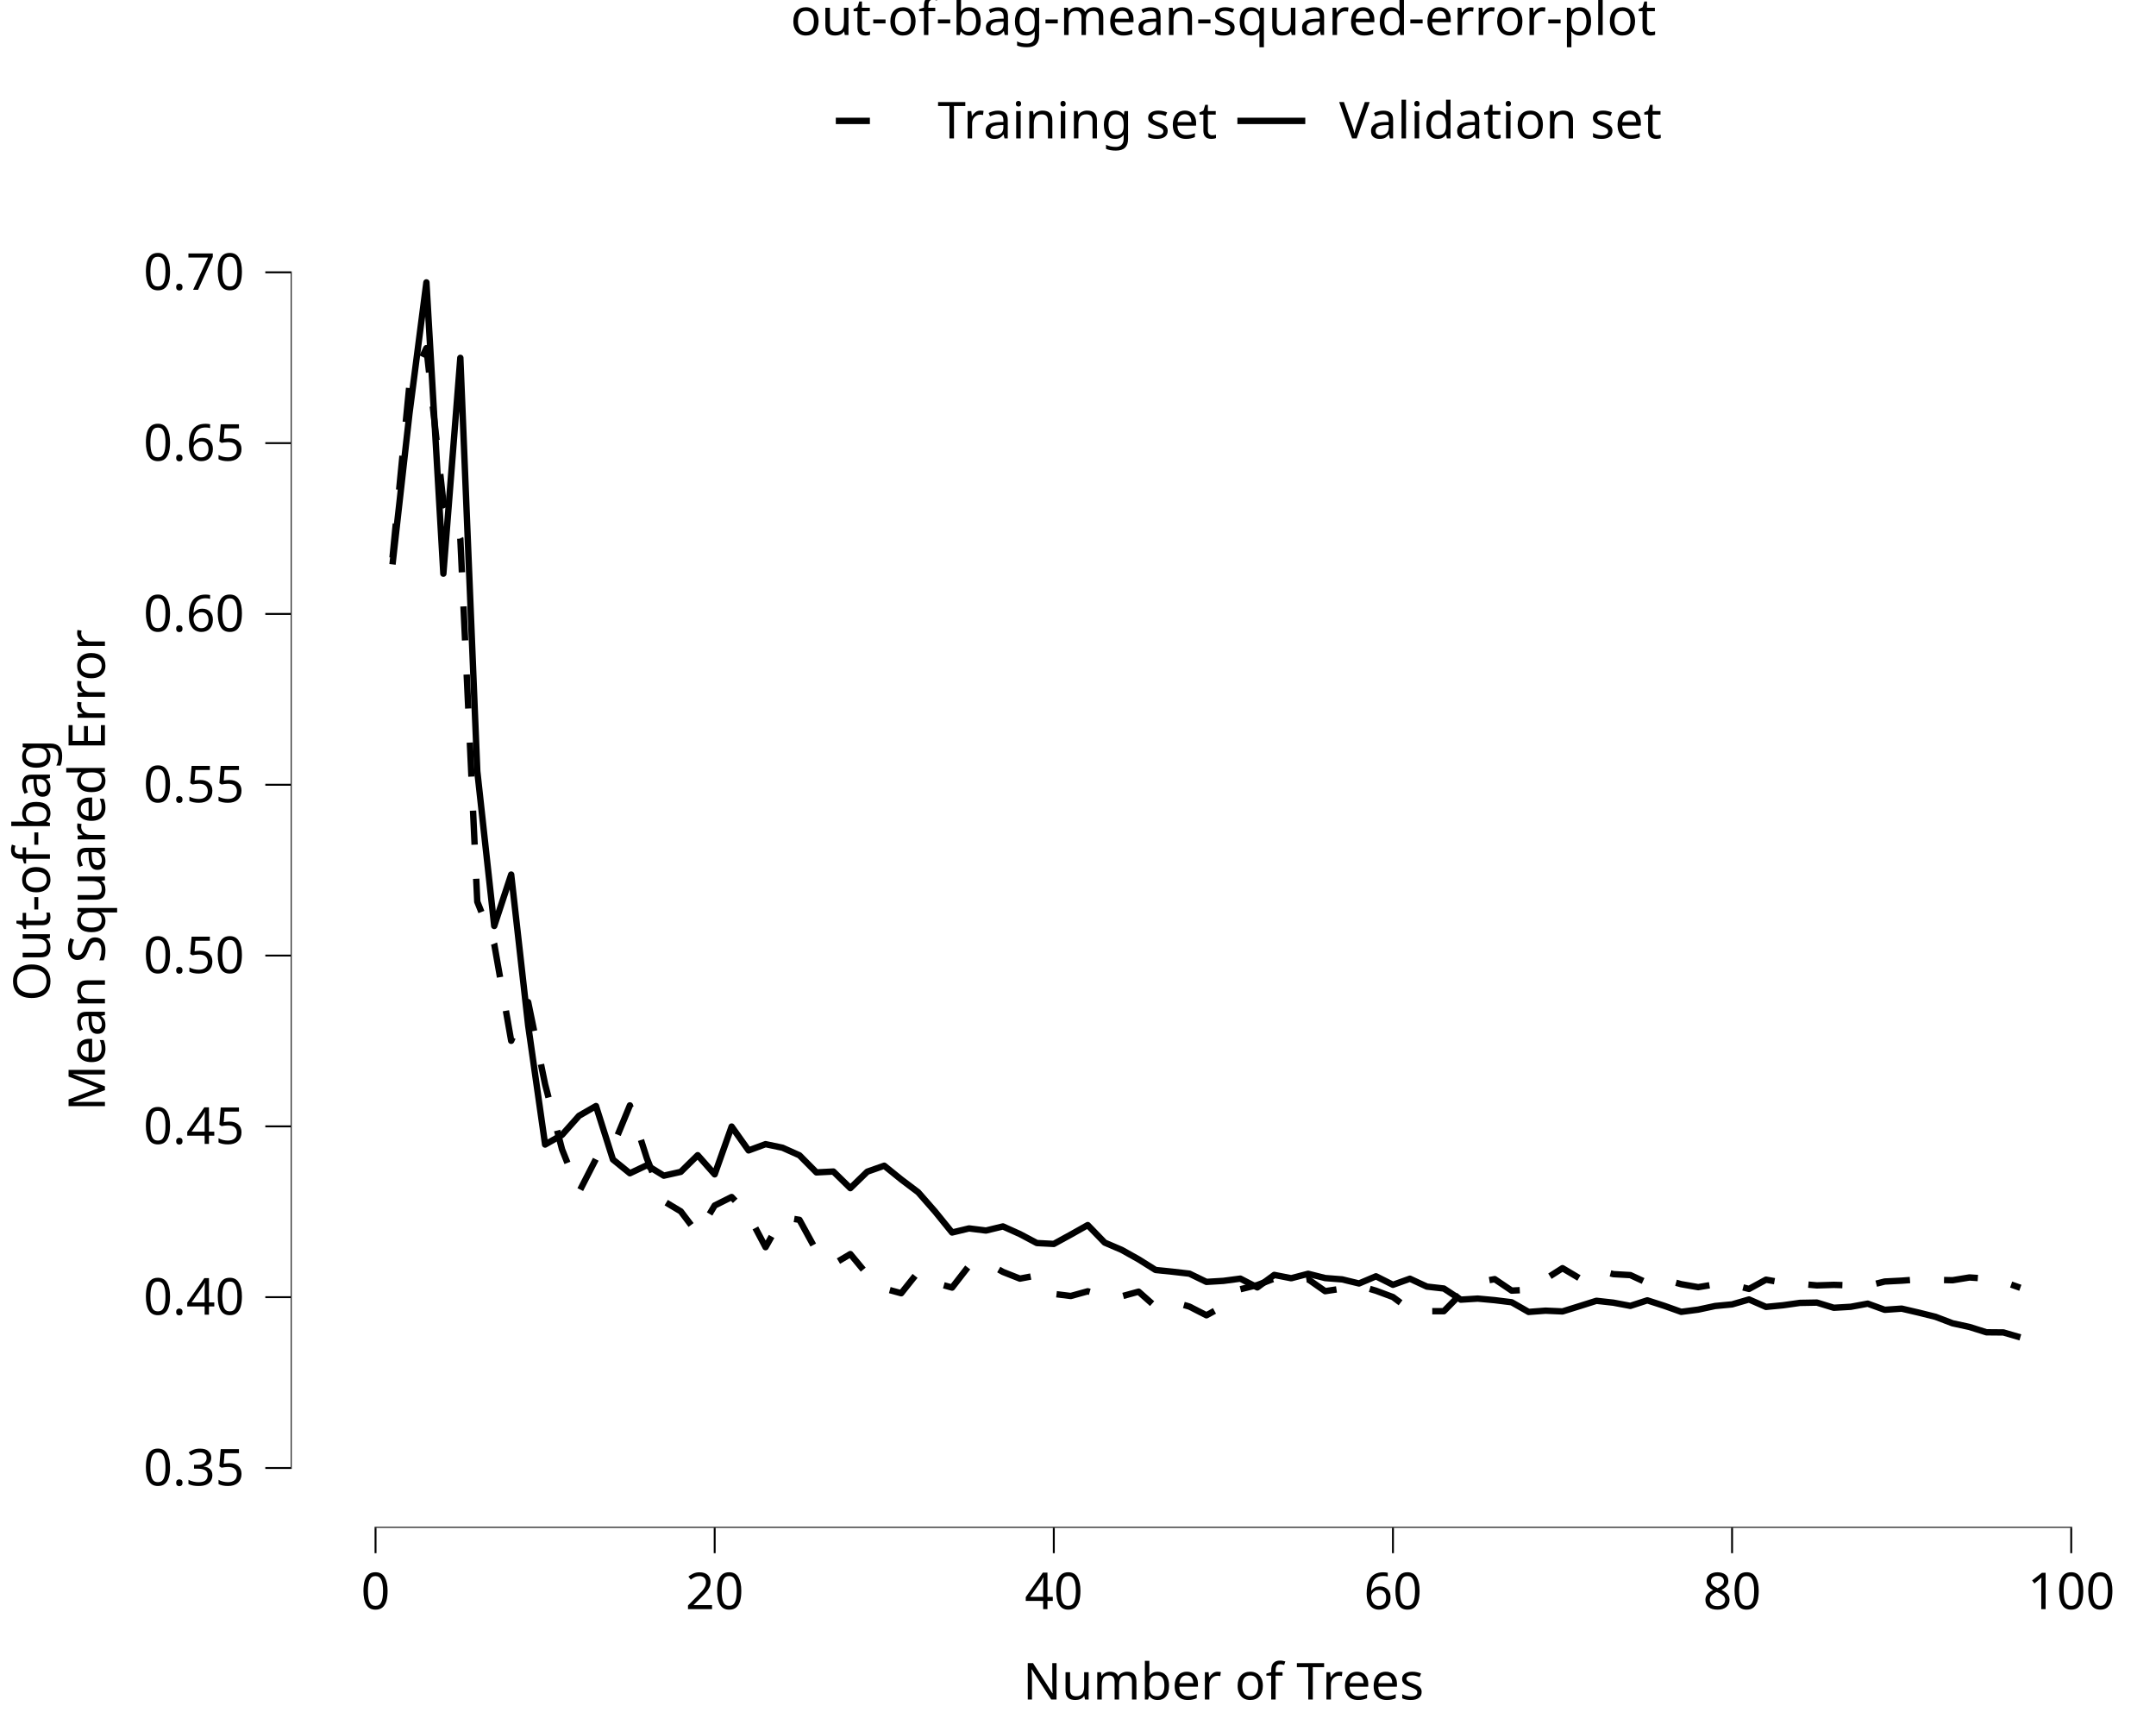
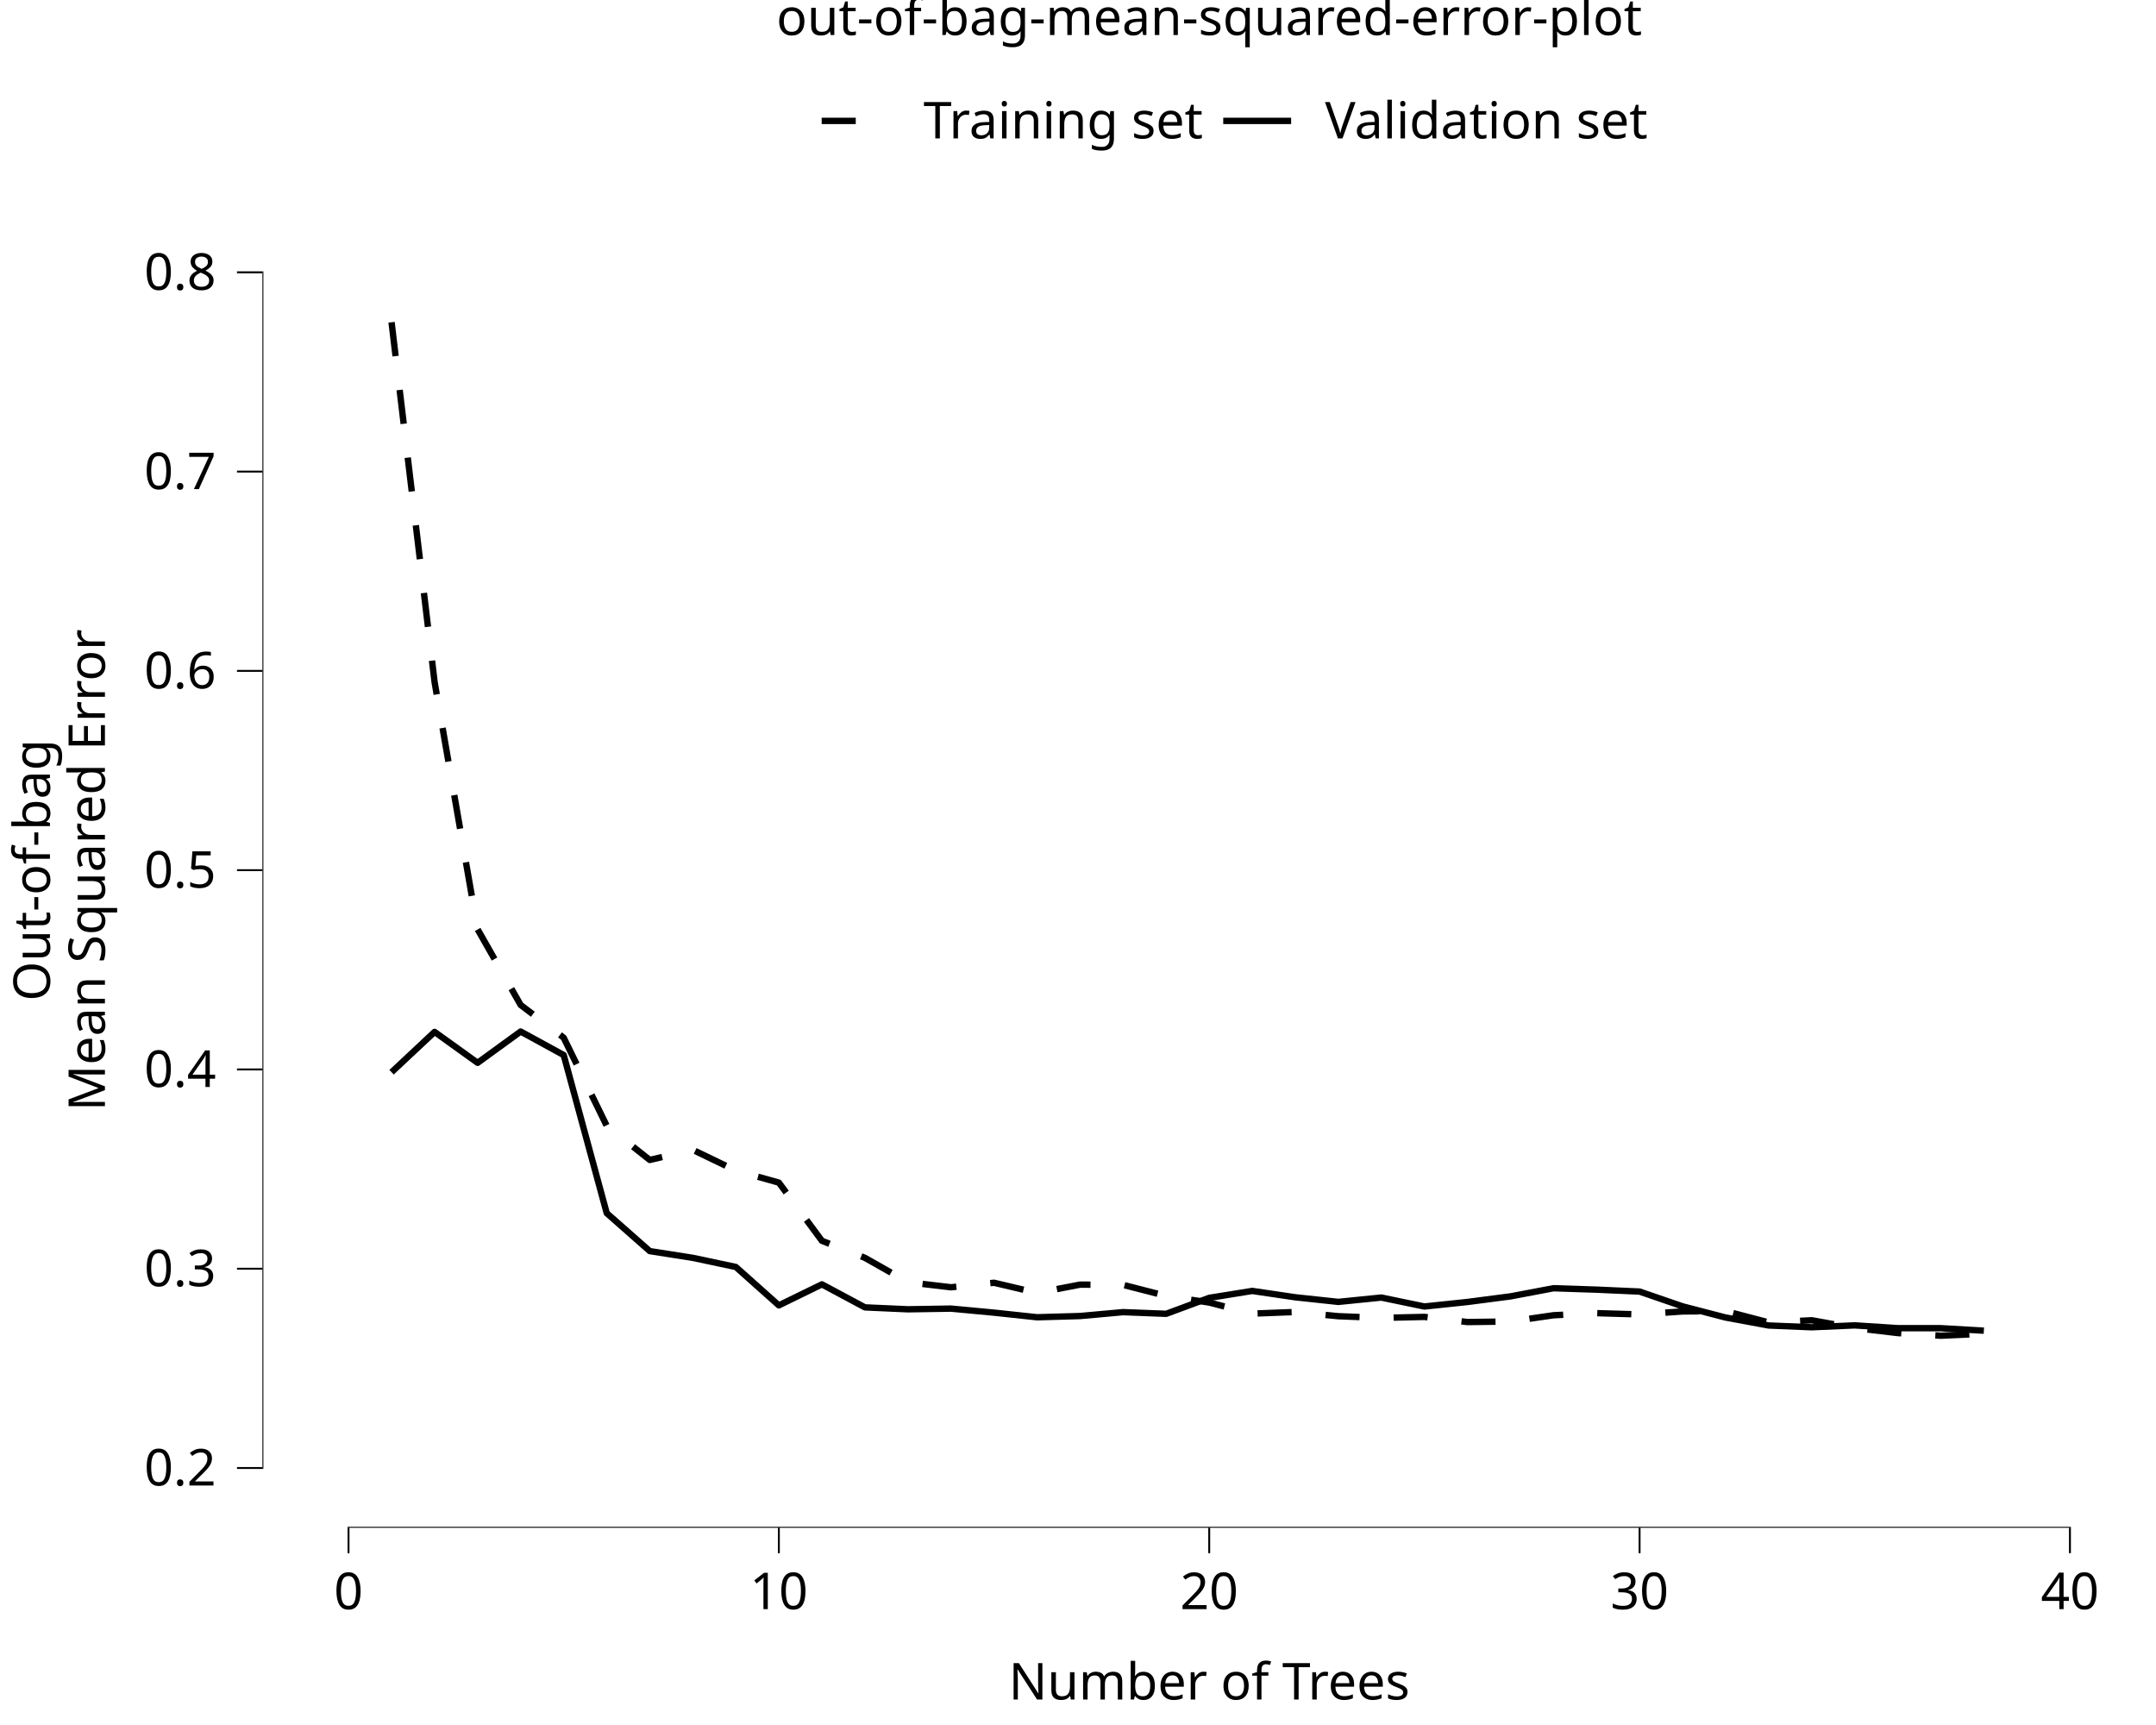
<svg xmlns="http://www.w3.org/2000/svg" class="svglite" data-engine-version="2.0" width="720.00pt" height="576.00pt" viewBox="0 0 720.00 576.00">
  <defs>
    <style type="text/css">
    .svglite line, .svglite polyline, .svglite polygon, .svglite path, .svglite rect, .svglite circle {
      fill: none;
      stroke: #000000;
      stroke-linecap: round;
      stroke-linejoin: round;
      stroke-miterlimit: 10.00;
    }
  </style>
  </defs>
  <rect width="100%" height="100%" style="stroke: none; fill: #FFFFFF;" />
  <defs>
    <clipPath id="cpMC4wMHw3MjAuMDB8MC4wMHw1NzYuMDA=">
      <rect x="0.00" y="0.00" width="720.00" height="576.00" />
    </clipPath>
  </defs>
  <g clip-path="url(#cpMC4wMHw3MjAuMDB8MC4wMHw1NzYuMDA=)">
    <rect x="0.00" y="0.00" width="720.00" height="576.00" style="stroke-width: 10.67; stroke: none;" />
  </g>
  <defs>
-     <clipPath id="cpOTcuMTB8NzIwLjAwfDcwLjk3fDUxMC4xNA==">
-       <rect x="97.10" y="70.97" width="622.90" height="439.17" />
+     <clipPath id="cpODcuNjR8NzIwLjAwfDcwLjk3fDUxMC4xNA==">
+       <rect x="87.64" y="70.97" width="632.36" height="439.17" />
    </clipPath>
  </defs>
-   <g clip-path="url(#cpOTcuMTB8NzIwLjAwfDcwLjk3fDUxMC4xNA==)">
-     <rect x="97.10" y="70.97" width="622.90" height="439.17" style="stroke-width: 10.67; stroke: none;" />
-     <polyline points="131.08,186.19 136.74,128.32 142.40,116.24 148.06,167.68 153.73,179.87 159.39,301.10 165.05,315.23 170.71,347.54 176.38,334.61 182.04,362.07 187.70,383.80 193.37,398.04 199.03,386.97 204.69,382.85 210.35,369.10 216.02,386.79 221.68,401.09 227.34,404.48 233.00,411.97 238.67,402.53 244.33,399.70 249.99,405.71 255.66,416.45 261.32,406.39 266.98,407.32 272.64,417.66 278.31,422.12 283.97,418.75 289.63,425.58 295.29,430.27 300.96,431.83 306.62,424.75 312.28,428.36 317.95,429.94 323.61,422.65 329.27,421.51 334.93,424.71 340.60,426.95 346.26,425.87 351.92,432.05 357.58,432.75 363.25,431.18 368.91,432.83 374.57,432.86 380.24,431.30 385.90,436.32 391.56,434.65 397.22,436.29 402.89,439.19 408.55,436.10 414.21,430.50 419.88,429.10 425.54,426.95 431.20,428.10 436.86,427.16 442.53,431.14 448.19,430.28 453.85,429.31 459.51,430.99 465.18,433.10 470.84,437.34 476.50,437.84 482.17,437.83 487.83,432.09 493.49,428.16 499.15,427.12 504.82,430.95 510.48,430.67 516.14,427.07 521.80,423.46 527.47,426.83 533.13,423.98 538.79,425.45 544.46,425.77 550.12,428.38 555.78,427.25 561.44,428.81 567.11,429.80 572.77,428.85 578.43,428.94 584.09,430.39 589.76,427.30 595.42,428.31 601.08,428.70 606.75,429.21 612.41,429.03 618.07,429.20 623.73,429.35 629.40,427.92 635.06,427.63 640.72,427.21 646.38,427.35 652.05,427.49 657.71,426.56 663.37,426.95 669.04,428.02 674.70,430.01 " style="stroke-width: 2.13; stroke-dasharray: 11.38,11.38; stroke-linecap: butt;" />
-     <polyline points="131.08,188.47 136.74,138.07 142.40,94.29 148.06,191.56 153.73,119.49 159.39,257.51 165.05,309.19 170.71,292.03 176.38,342.41 182.04,382.18 187.70,378.95 193.37,372.57 199.03,369.32 204.69,387.18 210.35,391.77 216.02,389.09 221.68,392.57 227.34,391.30 233.00,385.73 238.67,392.13 244.33,376.17 249.99,384.14 255.66,382.05 261.32,383.24 266.98,385.77 272.64,391.48 278.31,391.19 283.97,396.74 289.63,391.24 295.29,389.25 300.96,393.83 306.62,398.10 312.28,404.56 317.95,411.55 323.61,410.19 329.27,410.89 334.93,409.52 340.60,412.07 346.26,415.07 351.92,415.36 357.58,412.26 363.25,409.07 368.91,414.92 374.57,417.34 380.24,420.51 385.90,424.06 391.56,424.64 397.22,425.29 402.89,428.04 408.55,427.70 414.21,426.95 419.88,429.88 425.54,425.71 431.20,426.82 436.86,425.33 442.53,426.76 448.19,427.20 453.85,428.57 459.51,426.17 465.18,429.01 470.84,426.98 476.50,429.61 482.17,430.25 487.83,433.97 493.49,433.62 499.15,434.14 504.82,434.84 510.48,438.07 516.14,437.65 521.80,437.90 527.47,436.14 533.13,434.35 538.79,434.98 544.46,436.05 550.12,434.20 555.78,436.03 561.44,438.04 567.11,437.30 572.77,436.09 578.43,435.55 584.09,433.91 589.76,436.39 595.42,435.85 601.08,435.05 606.75,434.95 612.41,436.68 618.07,436.35 623.73,435.31 629.40,437.36 635.06,436.97 640.72,438.29 646.38,439.70 652.05,441.86 657.71,443.09 663.37,444.87 669.04,444.92 674.70,446.57 " style="stroke-width: 2.13; stroke-linecap: butt;" />
-     <line x1="125.09" y1="510.14" x2="692.01" y2="510.14" style="stroke-width: 0.64; stroke-linecap: butt;" />
-     <line x1="97.10" y1="490.50" x2="97.10" y2="90.62" style="stroke-width: 0.64; stroke-linecap: butt;" />
-     <rect x="97.10" y="70.97" width="622.90" height="439.17" style="stroke-width: 0.00; stroke: none;" />
+   <g clip-path="url(#cpODcuNjR8NzIwLjAwfDcwLjk3fDUxMC4xNA==)">
+     <rect x="87.64" y="70.97" width="632.36" height="439.17" style="stroke-width: 10.67; stroke: none;" />
+     <polyline points="130.76,107.61 145.13,227.74 159.50,310.31 173.87,335.57 188.25,346.51 202.62,375.94 216.99,387.32 231.36,383.94 245.73,390.87 260.10,394.89 274.48,414.32 288.85,420.01 303.22,428.15 317.59,429.84 331.96,428.33 346.33,431.72 360.71,428.95 375.08,429.04 389.45,432.73 403.82,434.94 418.19,438.64 432.57,438.09 446.94,439.50 461.31,440.06 475.68,439.73 490.05,441.45 504.42,441.26 518.80,439.18 533.17,438.48 547.54,438.90 561.91,437.91 576.28,437.80 590.65,441.57 605.03,440.85 619.40,443.44 633.77,445.13 648.14,446.01 662.51,445.36 " style="stroke-width: 2.13; stroke-dasharray: 11.38,11.38; stroke-linecap: butt;" />
+     <polyline points="130.76,358.03 145.13,344.57 159.50,354.89 173.87,344.44 188.25,352.30 202.62,405.09 216.99,417.76 231.36,420.01 245.73,423.06 260.10,435.88 274.48,428.86 288.85,436.55 303.22,437.19 317.59,436.96 331.96,438.31 346.33,439.85 360.71,439.44 375.08,438.14 389.45,438.70 403.82,433.37 418.19,431.06 432.57,433.18 446.94,434.72 461.31,433.27 475.68,436.26 490.05,434.75 504.42,432.88 518.80,430.16 533.17,430.63 547.54,431.27 561.91,436.21 576.28,439.94 590.65,442.60 605.03,443.19 619.40,442.56 633.77,443.49 648.14,443.50 662.51,444.33 " style="stroke-width: 2.13; stroke-linecap: butt;" />
+     <line x1="116.07" y1="510.14" x2="691.58" y2="510.14" style="stroke-width: 0.64; stroke-linecap: butt;" />
+     <line x1="87.64" y1="490.50" x2="87.64" y2="90.62" style="stroke-width: 0.64; stroke-linecap: butt;" />
+     <rect x="87.64" y="70.97" width="632.36" height="439.17" style="stroke-width: 0.00; stroke: none;" />
  </g>
  <g clip-path="url(#cpMC4wMHw3MjAuMDB8MC4wMHw1NzYuMDA=)">
-     <polyline points="97.10,510.14 97.10,70.97 " style="stroke-width: 0.00; stroke: none; stroke-linecap: butt;" />
-     <text x="81.62" y="496.03" text-anchor="end" style="font-size: 17.00px; font-family: sans;" textLength="33.09px" lengthAdjust="spacingAndGlyphs">0.35</text>
-     <text x="81.62" y="438.99" text-anchor="end" style="font-size: 17.00px; font-family: sans;" textLength="33.09px" lengthAdjust="spacingAndGlyphs">0.40</text>
-     <text x="81.62" y="381.96" text-anchor="end" style="font-size: 17.00px; font-family: sans;" textLength="33.09px" lengthAdjust="spacingAndGlyphs">0.45</text>
-     <text x="81.62" y="324.92" text-anchor="end" style="font-size: 17.00px; font-family: sans;" textLength="33.09px" lengthAdjust="spacingAndGlyphs">0.50</text>
-     <text x="81.62" y="267.89" text-anchor="end" style="font-size: 17.00px; font-family: sans;" textLength="33.09px" lengthAdjust="spacingAndGlyphs">0.55</text>
-     <text x="81.62" y="210.85" text-anchor="end" style="font-size: 17.00px; font-family: sans;" textLength="33.09px" lengthAdjust="spacingAndGlyphs">0.60</text>
-     <text x="81.62" y="153.82" text-anchor="end" style="font-size: 17.00px; font-family: sans;" textLength="33.09px" lengthAdjust="spacingAndGlyphs">0.65</text>
-     <text x="81.62" y="96.78" text-anchor="end" style="font-size: 17.00px; font-family: sans;" textLength="33.09px" lengthAdjust="spacingAndGlyphs">0.70</text>
-     <polyline points="88.60,490.18 97.10,490.18 " style="stroke-width: 0.64; stroke-linecap: butt;" />
-     <polyline points="88.60,433.14 97.10,433.14 " style="stroke-width: 0.64; stroke-linecap: butt;" />
-     <polyline points="88.60,376.11 97.10,376.11 " style="stroke-width: 0.64; stroke-linecap: butt;" />
-     <polyline points="88.60,319.07 97.10,319.07 " style="stroke-width: 0.64; stroke-linecap: butt;" />
-     <polyline points="88.60,262.04 97.10,262.04 " style="stroke-width: 0.64; stroke-linecap: butt;" />
-     <polyline points="88.60,205.00 97.10,205.00 " style="stroke-width: 0.64; stroke-linecap: butt;" />
-     <polyline points="88.60,147.97 97.10,147.97 " style="stroke-width: 0.64; stroke-linecap: butt;" />
-     <polyline points="88.60,90.93 97.10,90.93 " style="stroke-width: 0.64; stroke-linecap: butt;" />
-     <polyline points="97.10,510.14 720.00,510.14 " style="stroke-width: 0.00; stroke: none; stroke-linecap: butt;" />
-     <polyline points="125.41,518.64 125.41,510.14 " style="stroke-width: 0.64; stroke-linecap: butt;" />
-     <polyline points="238.67,518.64 238.67,510.14 " style="stroke-width: 0.64; stroke-linecap: butt;" />
-     <polyline points="351.92,518.64 351.92,510.14 " style="stroke-width: 0.64; stroke-linecap: butt;" />
-     <polyline points="465.18,518.64 465.18,510.14 " style="stroke-width: 0.64; stroke-linecap: butt;" />
-     <polyline points="578.43,518.64 578.43,510.14 " style="stroke-width: 0.64; stroke-linecap: butt;" />
-     <polyline points="691.69,518.64 691.69,510.14 " style="stroke-width: 0.64; stroke-linecap: butt;" />
-     <text x="125.41" y="537.32" text-anchor="middle" style="font-size: 17.00px; font-family: sans;" textLength="9.46px" lengthAdjust="spacingAndGlyphs">0</text>
-     <text x="238.67" y="537.32" text-anchor="middle" style="font-size: 17.00px; font-family: sans;" textLength="18.91px" lengthAdjust="spacingAndGlyphs">20</text>
-     <text x="351.92" y="537.32" text-anchor="middle" style="font-size: 17.00px; font-family: sans;" textLength="18.91px" lengthAdjust="spacingAndGlyphs">40</text>
-     <text x="465.18" y="537.32" text-anchor="middle" style="font-size: 17.00px; font-family: sans;" textLength="18.91px" lengthAdjust="spacingAndGlyphs">60</text>
-     <text x="578.43" y="537.32" text-anchor="middle" style="font-size: 17.00px; font-family: sans;" textLength="18.91px" lengthAdjust="spacingAndGlyphs">80</text>
-     <text x="691.69" y="537.32" text-anchor="middle" style="font-size: 17.00px; font-family: sans;" textLength="28.37px" lengthAdjust="spacingAndGlyphs">100</text>
-     <text x="408.55" y="567.49" text-anchor="middle" style="font-size: 17.00px; font-family: sans;" textLength="127.56px" lengthAdjust="spacingAndGlyphs">Number of Trees</text>
+     <polyline points="87.64,510.14 87.64,70.97 " style="stroke-width: 0.00; stroke: none; stroke-linecap: butt;" />
+     <text x="72.17" y="496.03" text-anchor="end" style="font-size: 17.00px; font-family: sans;" textLength="23.63px" lengthAdjust="spacingAndGlyphs">0.2</text>
+     <text x="72.17" y="429.49" text-anchor="end" style="font-size: 17.00px; font-family: sans;" textLength="23.63px" lengthAdjust="spacingAndGlyphs">0.3</text>
+     <text x="72.17" y="362.95" text-anchor="end" style="font-size: 17.00px; font-family: sans;" textLength="23.63px" lengthAdjust="spacingAndGlyphs">0.4</text>
+     <text x="72.17" y="296.41" text-anchor="end" style="font-size: 17.00px; font-family: sans;" textLength="23.63px" lengthAdjust="spacingAndGlyphs">0.5</text>
+     <text x="72.17" y="229.87" text-anchor="end" style="font-size: 17.00px; font-family: sans;" textLength="23.63px" lengthAdjust="spacingAndGlyphs">0.6</text>
+     <text x="72.17" y="163.32" text-anchor="end" style="font-size: 17.00px; font-family: sans;" textLength="23.63px" lengthAdjust="spacingAndGlyphs">0.7</text>
+     <text x="72.17" y="96.78" text-anchor="end" style="font-size: 17.00px; font-family: sans;" textLength="23.63px" lengthAdjust="spacingAndGlyphs">0.8</text>
+     <polyline points="79.14,490.18 87.64,490.18 " style="stroke-width: 0.64; stroke-linecap: butt;" />
+     <polyline points="79.14,423.64 87.64,423.64 " style="stroke-width: 0.64; stroke-linecap: butt;" />
+     <polyline points="79.14,357.10 87.64,357.10 " style="stroke-width: 0.64; stroke-linecap: butt;" />
+     <polyline points="79.14,290.56 87.64,290.56 " style="stroke-width: 0.64; stroke-linecap: butt;" />
+     <polyline points="79.14,224.02 87.64,224.02 " style="stroke-width: 0.64; stroke-linecap: butt;" />
+     <polyline points="79.14,157.47 87.64,157.47 " style="stroke-width: 0.64; stroke-linecap: butt;" />
+     <polyline points="79.14,90.93 87.64,90.93 " style="stroke-width: 0.64; stroke-linecap: butt;" />
+     <polyline points="87.64,510.14 720.00,510.14 " style="stroke-width: 0.00; stroke: none; stroke-linecap: butt;" />
+     <polyline points="116.39,518.64 116.39,510.14 " style="stroke-width: 0.64; stroke-linecap: butt;" />
+     <polyline points="260.10,518.64 260.10,510.14 " style="stroke-width: 0.64; stroke-linecap: butt;" />
+     <polyline points="403.82,518.64 403.82,510.14 " style="stroke-width: 0.64; stroke-linecap: butt;" />
+     <polyline points="547.54,518.64 547.54,510.14 " style="stroke-width: 0.64; stroke-linecap: butt;" />
+     <polyline points="691.26,518.64 691.26,510.14 " style="stroke-width: 0.64; stroke-linecap: butt;" />
+     <text x="116.39" y="537.32" text-anchor="middle" style="font-size: 17.00px; font-family: sans;" textLength="9.46px" lengthAdjust="spacingAndGlyphs">0</text>
+     <text x="260.10" y="537.32" text-anchor="middle" style="font-size: 17.00px; font-family: sans;" textLength="18.91px" lengthAdjust="spacingAndGlyphs">10</text>
+     <text x="403.82" y="537.32" text-anchor="middle" style="font-size: 17.00px; font-family: sans;" textLength="18.91px" lengthAdjust="spacingAndGlyphs">20</text>
+     <text x="547.54" y="537.32" text-anchor="middle" style="font-size: 17.00px; font-family: sans;" textLength="18.91px" lengthAdjust="spacingAndGlyphs">30</text>
+     <text x="691.26" y="537.32" text-anchor="middle" style="font-size: 17.00px; font-family: sans;" textLength="18.91px" lengthAdjust="spacingAndGlyphs">40</text>
+     <text x="403.82" y="567.49" text-anchor="middle" style="font-size: 17.00px; font-family: sans;" textLength="127.56px" lengthAdjust="spacingAndGlyphs">Number of Trees</text>
    <text transform="translate(16.68,290.56) rotate(-90)" text-anchor="middle" style="font-size: 17.00px; font-family: sans;" textLength="86.00px" lengthAdjust="spacingAndGlyphs">Out-of-bag </text>
    <text transform="translate(35.04,290.56) rotate(-90)" text-anchor="middle" style="font-size: 17.00px; font-family: sans;" textLength="154.04px" lengthAdjust="spacingAndGlyphs">Mean Squared Error</text>
-     <rect x="262.34" y="20.71" width="292.42" height="39.31" style="stroke-width: 0.75; stroke: none;" />
-     <rect x="262.34" y="20.71" width="292.42" height="39.31" style="stroke-width: 10.67; stroke: none;" />
-     <rect x="276.29" y="26.19" width="28.35" height="28.35" style="stroke-width: 10.67; stroke: none;" />
-     <line x1="279.12" y1="40.36" x2="301.80" y2="40.36" style="stroke-width: 2.13; stroke-dasharray: 11.38,11.38; stroke-linecap: butt;" />
-     <rect x="410.39" y="26.19" width="28.35" height="28.35" style="stroke-width: 10.67; stroke: none;" />
-     <line x1="413.23" y1="40.36" x2="435.90" y2="40.36" style="stroke-width: 2.13; stroke-linecap: butt;" />
-     <text x="313.10" y="46.21" style="font-size: 17.00px; font-family: sans;" textLength="88.82px" lengthAdjust="spacingAndGlyphs">Training set</text>
-     <text x="447.21" y="46.21" style="font-size: 17.00px; font-family: sans;" textLength="102.07px" lengthAdjust="spacingAndGlyphs">Validation set</text>
-     <text x="408.55" y="11.70" text-anchor="middle" style="font-size: 17.00px; font-family: sans;" textLength="267.42px" lengthAdjust="spacingAndGlyphs">out-of-bag-mean-squared-error-plot</text>
+     <rect x="257.61" y="20.71" width="292.42" height="39.31" style="stroke-width: 0.75; stroke: none;" />
+     <rect x="257.61" y="20.71" width="292.42" height="39.31" style="stroke-width: 10.67; stroke: none;" />
+     <rect x="271.56" y="26.19" width="28.35" height="28.35" style="stroke-width: 10.67; stroke: none;" />
+     <line x1="274.40" y1="40.36" x2="297.07" y2="40.36" style="stroke-width: 2.13; stroke-dasharray: 11.38,11.38; stroke-linecap: butt;" />
+     <rect x="405.67" y="26.19" width="28.35" height="28.35" style="stroke-width: 10.67; stroke: none;" />
+     <line x1="408.50" y1="40.36" x2="431.18" y2="40.36" style="stroke-width: 2.13; stroke-linecap: butt;" />
+     <text x="308.38" y="46.21" style="font-size: 17.00px; font-family: sans;" textLength="88.82px" lengthAdjust="spacingAndGlyphs">Training set</text>
+     <text x="442.48" y="46.21" style="font-size: 17.00px; font-family: sans;" textLength="102.07px" lengthAdjust="spacingAndGlyphs">Validation set</text>
+     <text x="403.82" y="11.70" text-anchor="middle" style="font-size: 17.00px; font-family: sans;" textLength="267.42px" lengthAdjust="spacingAndGlyphs">out-of-bag-mean-squared-error-plot</text>
  </g>
</svg>
